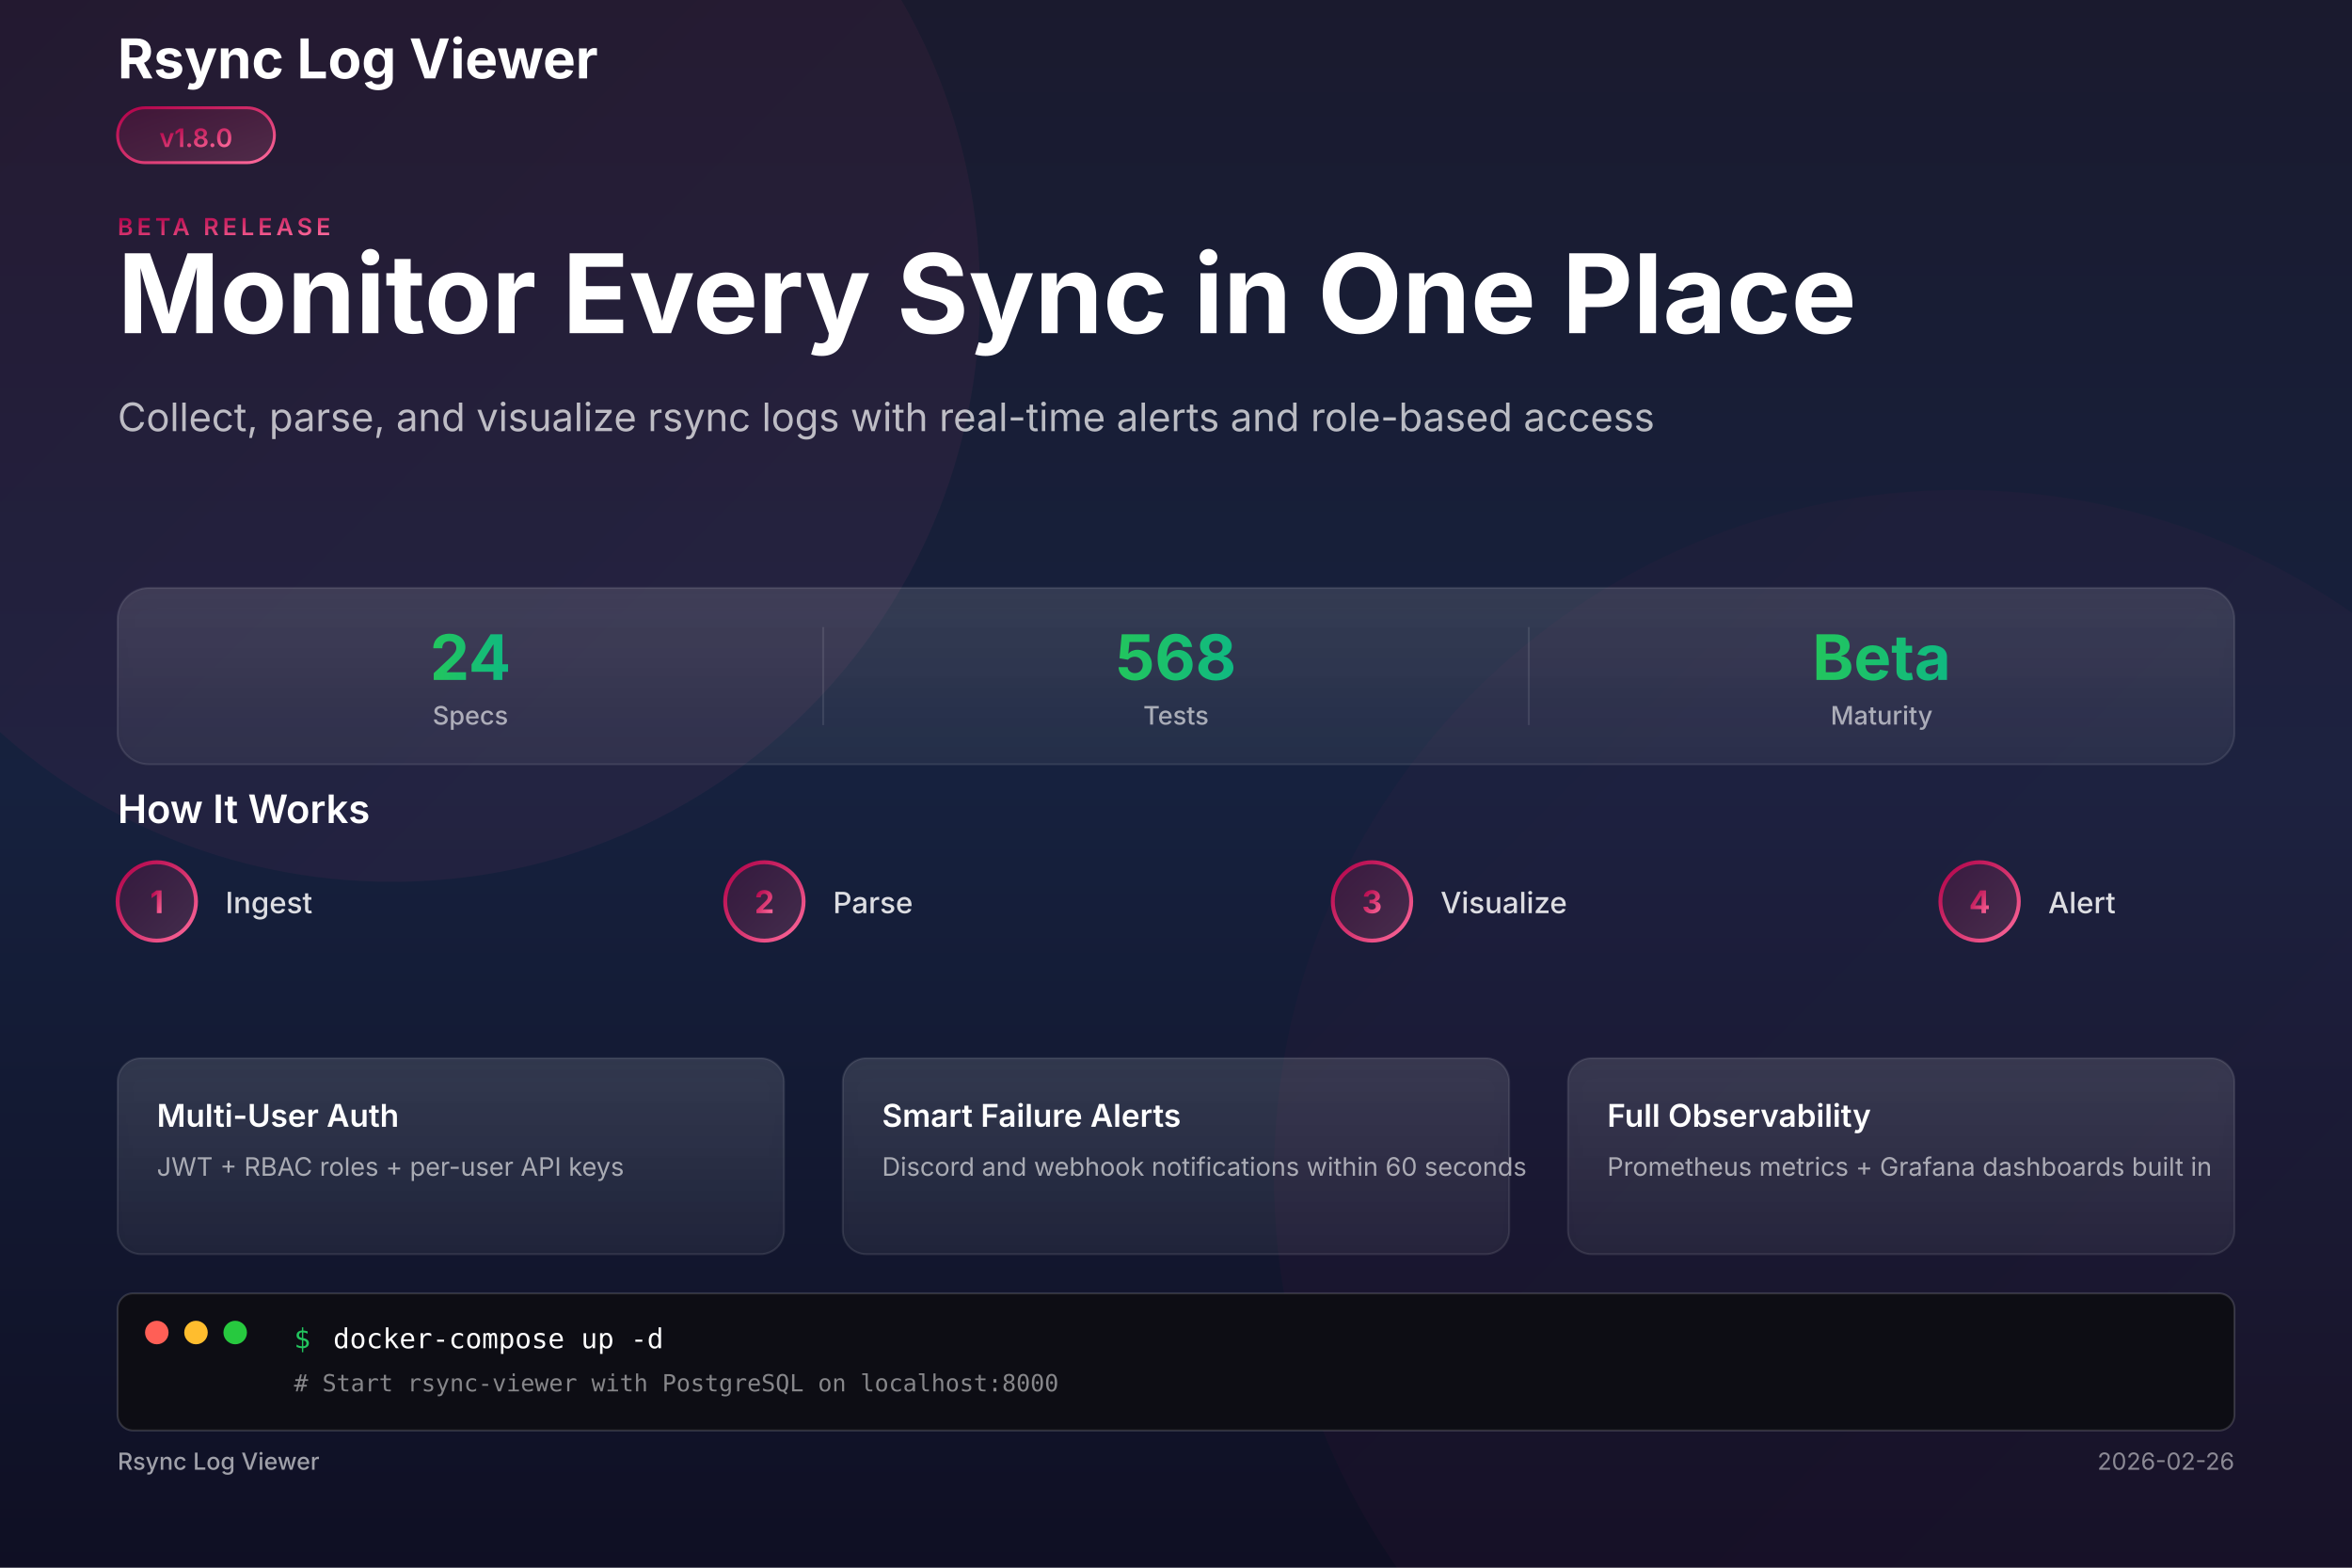
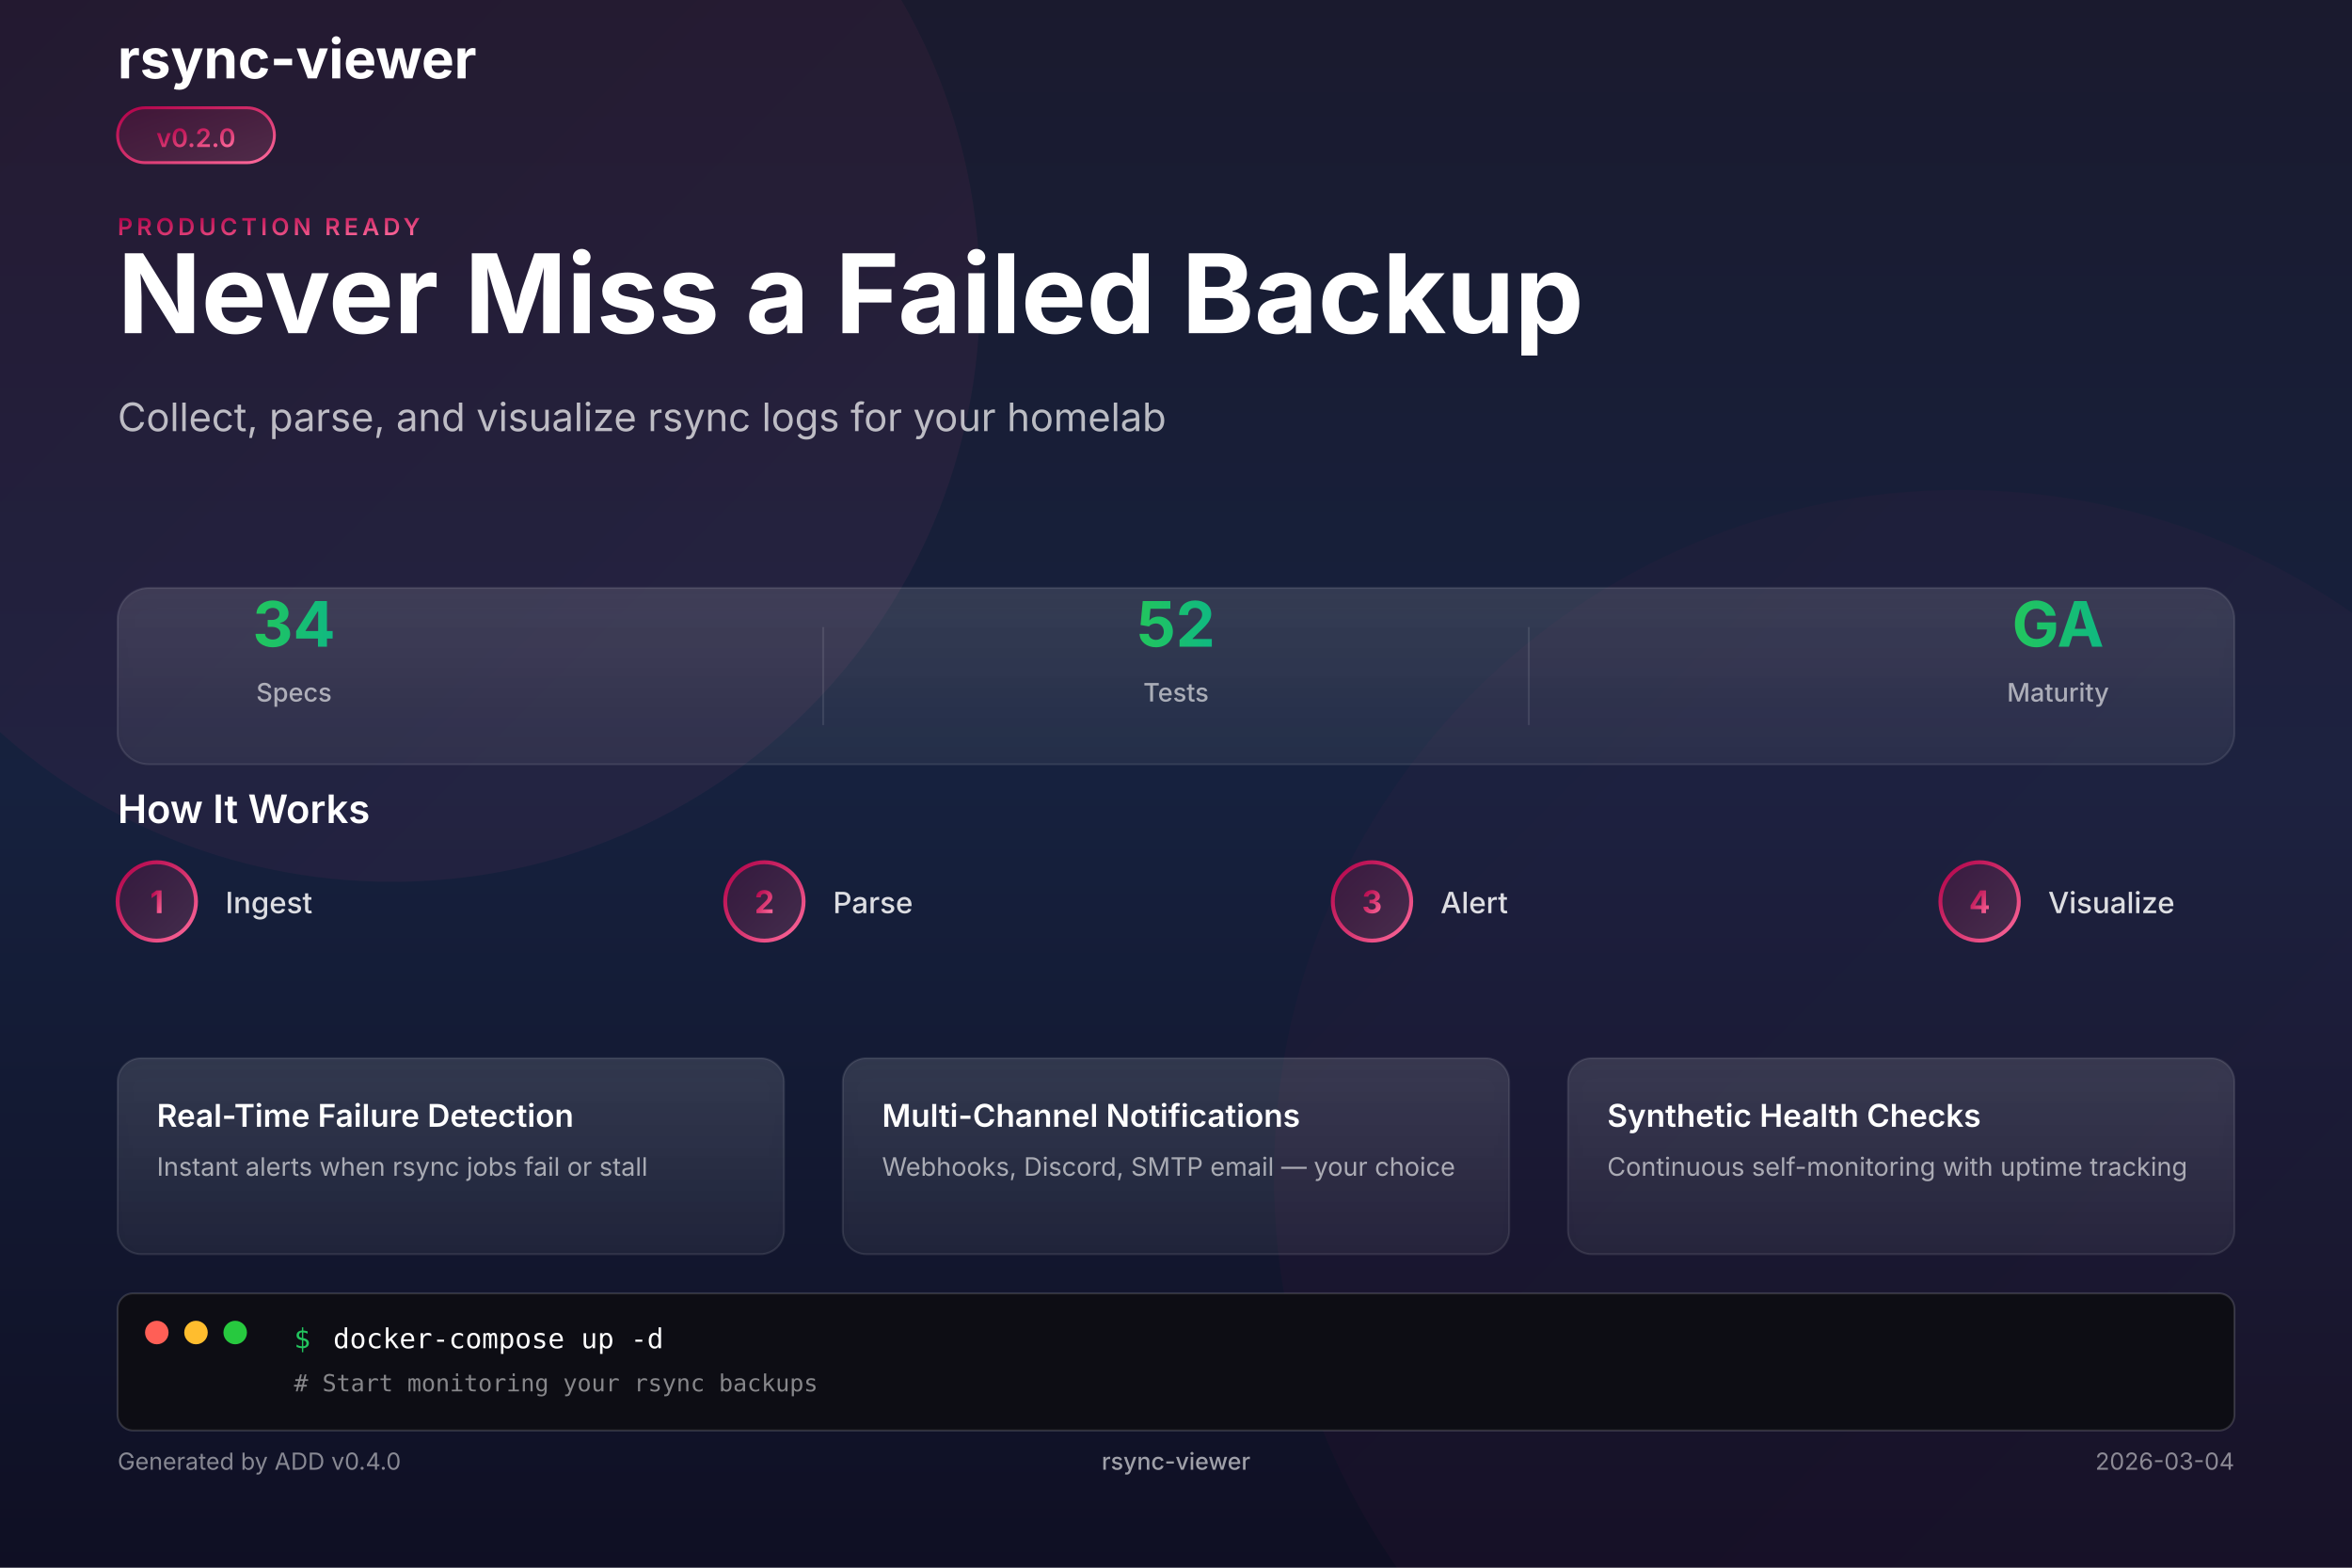
<svg xmlns="http://www.w3.org/2000/svg" viewBox="0 0 1200 800">
  <defs>
    <linearGradient id="heroGrad" x1="0%" y1="0%" x2="0%" y2="100%">
      <stop offset="0%" style="stop-color:#1a1a2e;stop-opacity:1" />
      <stop offset="50%" style="stop-color:#16213e;stop-opacity:1" />
      <stop offset="100%" style="stop-color:#0f0f23;stop-opacity:1" />
    </linearGradient>
    <linearGradient id="accentGrad" x1="0%" y1="0%" x2="100%" y2="100%">
      <stop offset="0%" style="stop-color:#b00149;stop-opacity:1" />
      <stop offset="50%" style="stop-color:#d4326d;stop-opacity:1" />
      <stop offset="100%" style="stop-color:#ff6b9d;stop-opacity:1" />
    </linearGradient>
    <linearGradient id="cardGrad" x1="0%" y1="0%" x2="0%" y2="100%">
      <stop offset="0%" style="stop-color:rgba(255,255,255,0.12);stop-opacity:1" />
      <stop offset="100%" style="stop-color:rgba(255,255,255,0.05);stop-opacity:1" />
    </linearGradient>
    <linearGradient id="metricGrad" x1="0%" y1="0%" x2="100%" y2="0%">
      <stop offset="0%" style="stop-color:#22c55e;stop-opacity:1" />
      <stop offset="100%" style="stop-color:#10b981;stop-opacity:1" />
    </linearGradient>
    <filter id="glass" x="-50%" y="-50%" width="200%" height="200%">
      <feGaussianBlur in="SourceAlpha" stdDeviation="4" />
      <feOffset dx="0" dy="4" result="offsetblur" />
      <feComponentTransfer>
        <feFuncA type="linear" slope="0.2" />
      </feComponentTransfer>
      <feMerge>
        <feMergeNode />
        <feMergeNode in="SourceGraphic" />
      </feMerge>
    </filter>
  </defs>
  <rect width="1200" height="800" fill="url(#heroGrad)" />
  <ellipse cx="200" cy="150" rx="300" ry="300" fill="url(#accentGrad)" opacity="0.06" />
  <ellipse cx="1000" cy="600" rx="350" ry="350" fill="url(#accentGrad)" opacity="0.04" />
  <g transform="translate(60, 40)">
-     <text x="0" y="0" font-family="system-ui, -apple-system, sans-serif" font-size="28" font-weight="700" fill="#ffffff">Rsync Log Viewer</text>
+     <text x="0" y="0" font-family="system-ui, -apple-system, sans-serif" font-size="28" font-weight="700" fill="#ffffff">rsync-viewer</text>
    <rect x="0" y="15" width="80" height="28" rx="14" fill="url(#accentGrad)" opacity="0.2" />
    <rect x="0" y="15" width="80" height="28" rx="14" fill="none" stroke="url(#accentGrad)" stroke-width="1.5" />
-     <text x="40" y="35" font-family="system-ui, -apple-system, sans-serif" font-size="13" font-weight="600" fill="url(#accentGrad)" text-anchor="middle">v1.8.0</text>
+     <text x="40" y="35" font-family="system-ui, -apple-system, sans-serif" font-size="13" font-weight="600" fill="url(#accentGrad)" text-anchor="middle">v0.2.0</text>
  </g>
  <g transform="translate(60, 120)">
-     <text x="0" y="0" font-family="system-ui, -apple-system, sans-serif" font-size="12" font-weight="600" fill="url(#accentGrad)" letter-spacing="2" style="text-transform:uppercase">BETA RELEASE</text>
-     <text x="0" y="50" font-family="system-ui, -apple-system, sans-serif" font-size="56" font-weight="700" fill="#ffffff" style="line-height:1.1">Monitor Every Sync in One Place</text>
-     <text x="0" y="100" font-family="system-ui, -apple-system, sans-serif" font-size="20" font-weight="400" fill="rgba(255,255,255,0.7)">Collect, parse, and visualize rsync logs with real-time alerts and role-based access</text>
+     <text x="0" y="0" font-family="system-ui, -apple-system, sans-serif" font-size="12" font-weight="600" fill="url(#accentGrad)" letter-spacing="2" style="text-transform:uppercase">PRODUCTION READY</text>
+     <text x="0" y="50" font-family="system-ui, -apple-system, sans-serif" font-size="56" font-weight="700" fill="#ffffff" style="line-height:1.1">Never Miss a Failed Backup</text>
+     <text x="0" y="100" font-family="system-ui, -apple-system, sans-serif" font-size="20" font-weight="400" fill="rgba(255,255,255,0.7)">Collect, parse, and visualize rsync logs for your homelab</text>
  </g>
  <g transform="translate(60, 300)">
    <rect x="0" y="0" width="1080" height="90" rx="16" fill="url(#cardGrad)" filter="url(#glass)" />
    <rect x="0" y="0" width="1080" height="90" rx="16" fill="none" stroke="rgba(255,255,255,0.1)" stroke-width="1" />
-     <g transform="translate(180, 45)">
-       <text x="0" y="-10" font-family="system-ui, -apple-system, sans-serif" font-size="32" font-weight="700" fill="url(#metricGrad)" text-anchor="middle" dominant-baseline="middle">24</text>
-       <text x="0" y="20" font-family="system-ui, -apple-system, sans-serif" font-size="13" font-weight="500" fill="rgba(255,255,255,0.6)" text-anchor="middle" dominant-baseline="middle">Specs</text>
+     <g transform="translate(90, 30)">
+       <text x="0" y="0" font-family="system-ui, -apple-system, sans-serif" font-size="32" font-weight="700" fill="url(#metricGrad)" text-anchor="middle">34</text>
+       <text x="0" y="28" font-family="system-ui, -apple-system, sans-serif" font-size="13" font-weight="500" fill="rgba(255,255,255,0.6)" text-anchor="middle">Specs</text>
    </g>
    <line x1="360" y1="20" x2="360" y2="70" stroke="rgba(255,255,255,0.1)" stroke-width="1" />
-     <g transform="translate(540, 45)">
-       <text x="0" y="-10" font-family="system-ui, -apple-system, sans-serif" font-size="32" font-weight="700" fill="url(#metricGrad)" text-anchor="middle" dominant-baseline="middle">568</text>
-       <text x="0" y="20" font-family="system-ui, -apple-system, sans-serif" font-size="13" font-weight="500" fill="rgba(255,255,255,0.6)" text-anchor="middle" dominant-baseline="middle">Tests</text>
+     <g transform="translate(540, 30)">
+       <text x="0" y="0" font-family="system-ui, -apple-system, sans-serif" font-size="32" font-weight="700" fill="url(#metricGrad)" text-anchor="middle">52</text>
+       <text x="0" y="28" font-family="system-ui, -apple-system, sans-serif" font-size="13" font-weight="500" fill="rgba(255,255,255,0.6)" text-anchor="middle">Tests</text>
    </g>
    <line x1="720" y1="20" x2="720" y2="70" stroke="rgba(255,255,255,0.1)" stroke-width="1" />
-     <g transform="translate(900, 45)">
-       <text x="0" y="-10" font-family="system-ui, -apple-system, sans-serif" font-size="32" font-weight="700" fill="url(#metricGrad)" text-anchor="middle" dominant-baseline="middle">Beta</text>
-       <text x="0" y="20" font-family="system-ui, -apple-system, sans-serif" font-size="13" font-weight="500" fill="rgba(255,255,255,0.6)" text-anchor="middle" dominant-baseline="middle">Maturity</text>
+     <g transform="translate(990, 30)">
+       <text x="0" y="0" font-family="system-ui, -apple-system, sans-serif" font-size="32" font-weight="700" fill="url(#metricGrad)" text-anchor="middle">GA</text>
+       <text x="0" y="28" font-family="system-ui, -apple-system, sans-serif" font-size="13" font-weight="500" fill="rgba(255,255,255,0.6)" text-anchor="middle">Maturity</text>
    </g>
  </g>
  <g transform="translate(60, 420)">
    <text x="0" y="0" font-family="system-ui, -apple-system, sans-serif" font-size="20" font-weight="600" fill="#ffffff">How It Works</text>
    <g transform="translate(0, 40)">
      <circle cx="20" cy="0" r="20" fill="url(#accentGrad)" opacity="0.2" />
      <circle cx="20" cy="0" r="20" fill="none" stroke="url(#accentGrad)" stroke-width="2" />
      <text x="20" y="6" font-family="system-ui, -apple-system, sans-serif" font-size="16" font-weight="700" fill="url(#accentGrad)" text-anchor="middle">1</text>
      <text x="55" y="6" font-family="system-ui, -apple-system, sans-serif" font-size="15" font-weight="500" fill="rgba(255,255,255,0.85)">Ingest</text>
    </g>
    <path d="M 250 460 L 290 460" stroke="rgba(255,255,255,0.3)" stroke-width="2" fill="none" />
    <path d="M 285 455 L 290 460 L 285 465" stroke="rgba(255,255,255,0.3)" stroke-width="2" fill="none" />
    <g transform="translate(310, 40)">
      <circle cx="20" cy="0" r="20" fill="url(#accentGrad)" opacity="0.2" />
      <circle cx="20" cy="0" r="20" fill="none" stroke="url(#accentGrad)" stroke-width="2" />
      <text x="20" y="6" font-family="system-ui, -apple-system, sans-serif" font-size="16" font-weight="700" fill="url(#accentGrad)" text-anchor="middle">2</text>
      <text x="55" y="6" font-family="system-ui, -apple-system, sans-serif" font-size="15" font-weight="500" fill="rgba(255,255,255,0.85)">Parse</text>
    </g>
    <path d="M 560 460 L 600 460" stroke="rgba(255,255,255,0.3)" stroke-width="2" fill="none" />
    <path d="M 595 455 L 600 460 L 595 465" stroke="rgba(255,255,255,0.3)" stroke-width="2" fill="none" />
    <g transform="translate(620, 40)">
      <circle cx="20" cy="0" r="20" fill="url(#accentGrad)" opacity="0.2" />
      <circle cx="20" cy="0" r="20" fill="none" stroke="url(#accentGrad)" stroke-width="2" />
      <text x="20" y="6" font-family="system-ui, -apple-system, sans-serif" font-size="16" font-weight="700" fill="url(#accentGrad)" text-anchor="middle">3</text>
-       <text x="55" y="6" font-family="system-ui, -apple-system, sans-serif" font-size="15" font-weight="500" fill="rgba(255,255,255,0.85)">Visualize</text>
+       <text x="55" y="6" font-family="system-ui, -apple-system, sans-serif" font-size="15" font-weight="500" fill="rgba(255,255,255,0.85)">Alert</text>
    </g>
    <path d="M 870 460 L 910 460" stroke="rgba(255,255,255,0.3)" stroke-width="2" fill="none" />
    <path d="M 905 455 L 910 460 L 905 465" stroke="rgba(255,255,255,0.3)" stroke-width="2" fill="none" />
    <g transform="translate(930, 40)">
      <circle cx="20" cy="0" r="20" fill="url(#accentGrad)" opacity="0.2" />
      <circle cx="20" cy="0" r="20" fill="none" stroke="url(#accentGrad)" stroke-width="2" />
      <text x="20" y="6" font-family="system-ui, -apple-system, sans-serif" font-size="16" font-weight="700" fill="url(#accentGrad)" text-anchor="middle">4</text>
-       <text x="55" y="6" font-family="system-ui, -apple-system, sans-serif" font-size="15" font-weight="500" fill="rgba(255,255,255,0.85)">Alert</text>
+       <text x="55" y="6" font-family="system-ui, -apple-system, sans-serif" font-size="15" font-weight="500" fill="rgba(255,255,255,0.85)">Visualize</text>
    </g>
  </g>
  <g transform="translate(60, 540)">
    <g>
      <rect x="0" y="0" width="340" height="100" rx="12" fill="url(#cardGrad)" filter="url(#glass)" />
      <rect x="0" y="0" width="340" height="100" rx="12" fill="none" stroke="rgba(255,255,255,0.1)" stroke-width="1" />
-       <text x="20" y="35" font-family="system-ui, -apple-system, sans-serif" font-size="16" font-weight="600" fill="#ffffff">Multi-User Auth</text>
-       <text x="20" y="60" font-family="system-ui, -apple-system, sans-serif" font-size="13" font-weight="400" fill="rgba(255,255,255,0.6)">JWT + RBAC roles + per-user API keys</text>
+       <text x="20" y="35" font-family="system-ui, -apple-system, sans-serif" font-size="16" font-weight="600" fill="#ffffff">Real-Time Failure Detection</text>
+       <text x="20" y="60" font-family="system-ui, -apple-system, sans-serif" font-size="13" font-weight="400" fill="rgba(255,255,255,0.6)">Instant alerts when rsync jobs fail or stall</text>
    </g>
    <g transform="translate(370, 0)">
      <rect x="0" y="0" width="340" height="100" rx="12" fill="url(#cardGrad)" filter="url(#glass)" />
      <rect x="0" y="0" width="340" height="100" rx="12" fill="none" stroke="rgba(255,255,255,0.1)" stroke-width="1" />
-       <text x="20" y="35" font-family="system-ui, -apple-system, sans-serif" font-size="16" font-weight="600" fill="#ffffff">Smart Failure Alerts</text>
-       <text x="20" y="60" font-family="system-ui, -apple-system, sans-serif" font-size="13" font-weight="400" fill="rgba(255,255,255,0.6)">Discord and webhook notifications within 60 seconds</text>
+       <text x="20" y="35" font-family="system-ui, -apple-system, sans-serif" font-size="16" font-weight="600" fill="#ffffff">Multi-Channel Notifications</text>
+       <text x="20" y="60" font-family="system-ui, -apple-system, sans-serif" font-size="13" font-weight="400" fill="rgba(255,255,255,0.6)">Webhooks, Discord, SMTP email — your choice</text>
    </g>
    <g transform="translate(740, 0)">
      <rect x="0" y="0" width="340" height="100" rx="12" fill="url(#cardGrad)" filter="url(#glass)" />
      <rect x="0" y="0" width="340" height="100" rx="12" fill="none" stroke="rgba(255,255,255,0.1)" stroke-width="1" />
-       <text x="20" y="35" font-family="system-ui, -apple-system, sans-serif" font-size="16" font-weight="600" fill="#ffffff">Full Observability</text>
-       <text x="20" y="60" font-family="system-ui, -apple-system, sans-serif" font-size="13" font-weight="400" fill="rgba(255,255,255,0.6)">Prometheus metrics + Grafana dashboards built in</text>
+       <text x="20" y="35" font-family="system-ui, -apple-system, sans-serif" font-size="16" font-weight="600" fill="#ffffff">Synthetic Health Checks</text>
+       <text x="20" y="60" font-family="system-ui, -apple-system, sans-serif" font-size="13" font-weight="400" fill="rgba(255,255,255,0.6)">Continuous self-monitoring with uptime tracking</text>
    </g>
  </g>
  <g transform="translate(60, 660)">
    <rect x="0" y="0" width="1080" height="70" rx="8" fill="#0d0d14" />
    <rect x="0" y="0" width="1080" height="70" rx="8" fill="none" stroke="rgba(255,255,255,0.15)" stroke-width="1" />
    <circle cx="20" cy="20" r="6" fill="#ff5f56" />
    <circle cx="40" cy="20" r="6" fill="#ffbd2e" />
    <circle cx="60" cy="20" r="6" fill="#27c93f" />
    <text x="90" y="28" font-family="Menlo, Monaco, Consolas, monospace" font-size="14" font-weight="400" fill="#22c55e">$</text>
    <text x="110" y="28" font-family="Menlo, Monaco, Consolas, monospace" font-size="14" font-weight="400" fill="#ffffff">docker-compose up -d</text>
-     <text x="90" y="50" font-family="Menlo, Monaco, Consolas, monospace" font-size="12" font-weight="400" fill="rgba(255,255,255,0.5)"># Start rsync-viewer with PostgreSQL on localhost:8000</text>
+     <text x="90" y="50" font-family="Menlo, Monaco, Consolas, monospace" font-size="12" font-weight="400" fill="rgba(255,255,255,0.5)"># Start monitoring your rsync backups</text>
  </g>
  <g transform="translate(60, 750)">
-     <text x="0" y="0" font-family="system-ui, -apple-system, sans-serif" font-size="12" font-weight="500" fill="rgba(255,255,255,0.6)">Rsync Log Viewer</text>
-     <text x="1080" y="0" font-family="system-ui, -apple-system, sans-serif" font-size="12" font-weight="400" fill="rgba(255,255,255,0.5)" text-anchor="end">2026-02-26</text>
+     <text x="0" y="0" font-family="system-ui, -apple-system, sans-serif" font-size="12" font-weight="400" fill="rgba(255,255,255,0.5)">Generated by ADD v0.4.0</text>
+     <text x="540" y="0" font-family="system-ui, -apple-system, sans-serif" font-size="12" font-weight="500" fill="rgba(255,255,255,0.6)" text-anchor="middle">rsync-viewer</text>
+     <text x="1080" y="0" font-family="system-ui, -apple-system, sans-serif" font-size="12" font-weight="400" fill="rgba(255,255,255,0.5)" text-anchor="end">2026-03-04</text>
  </g>
</svg>
